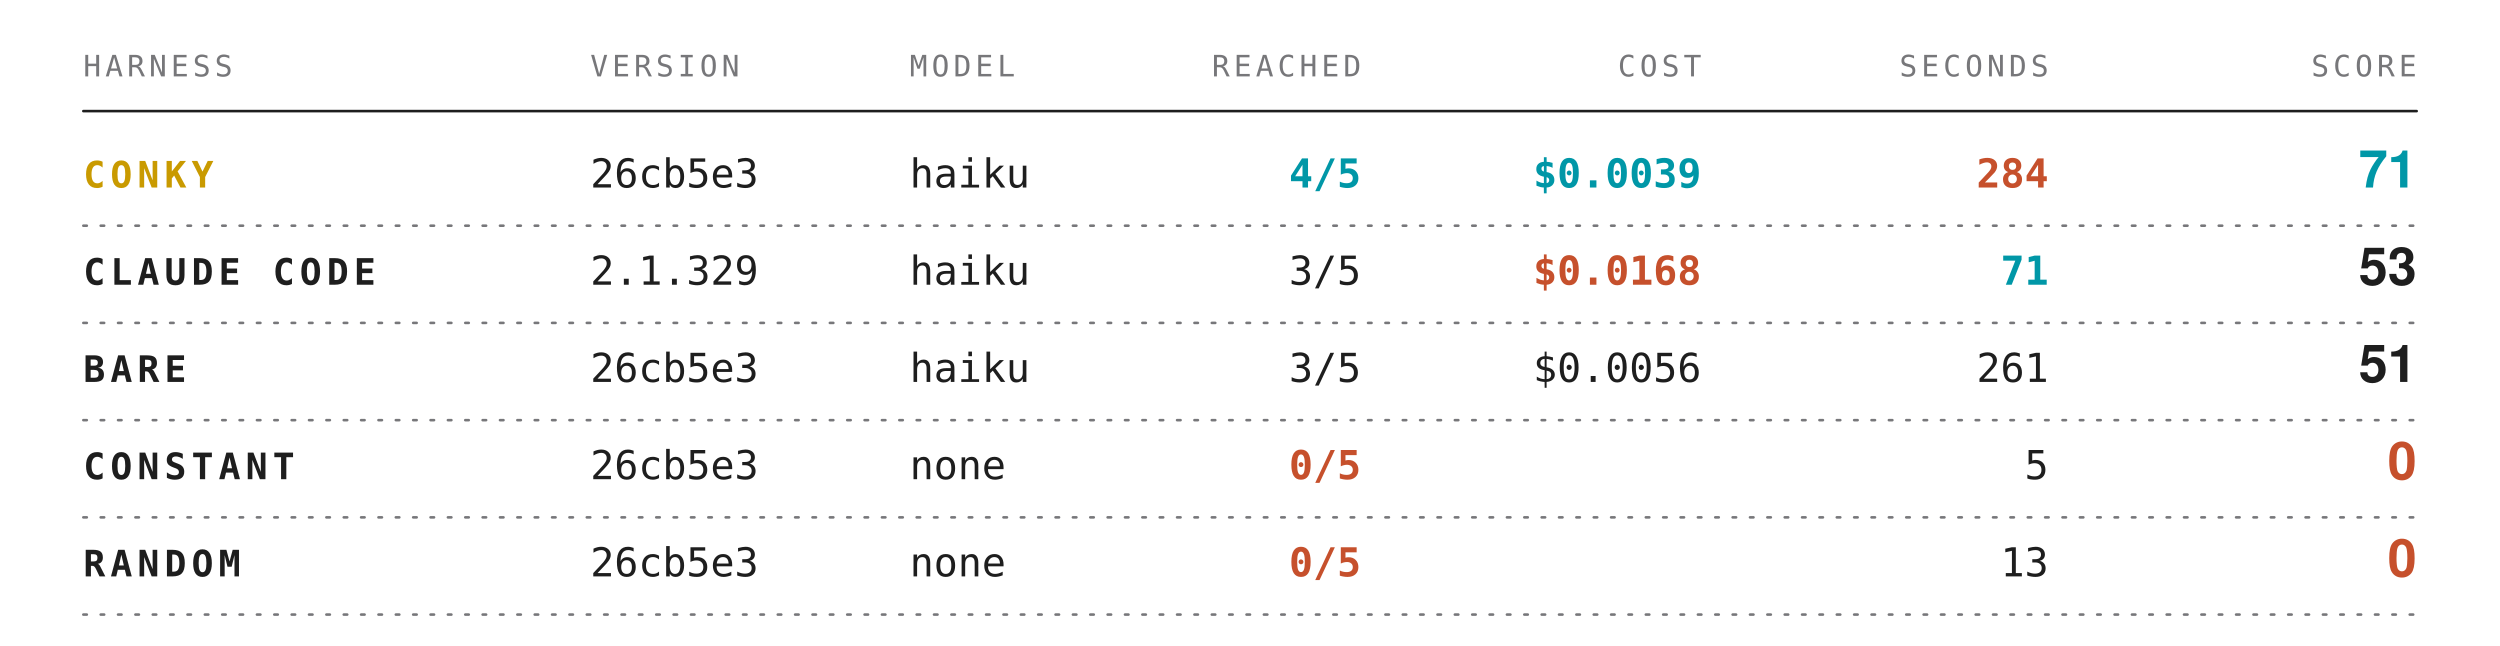
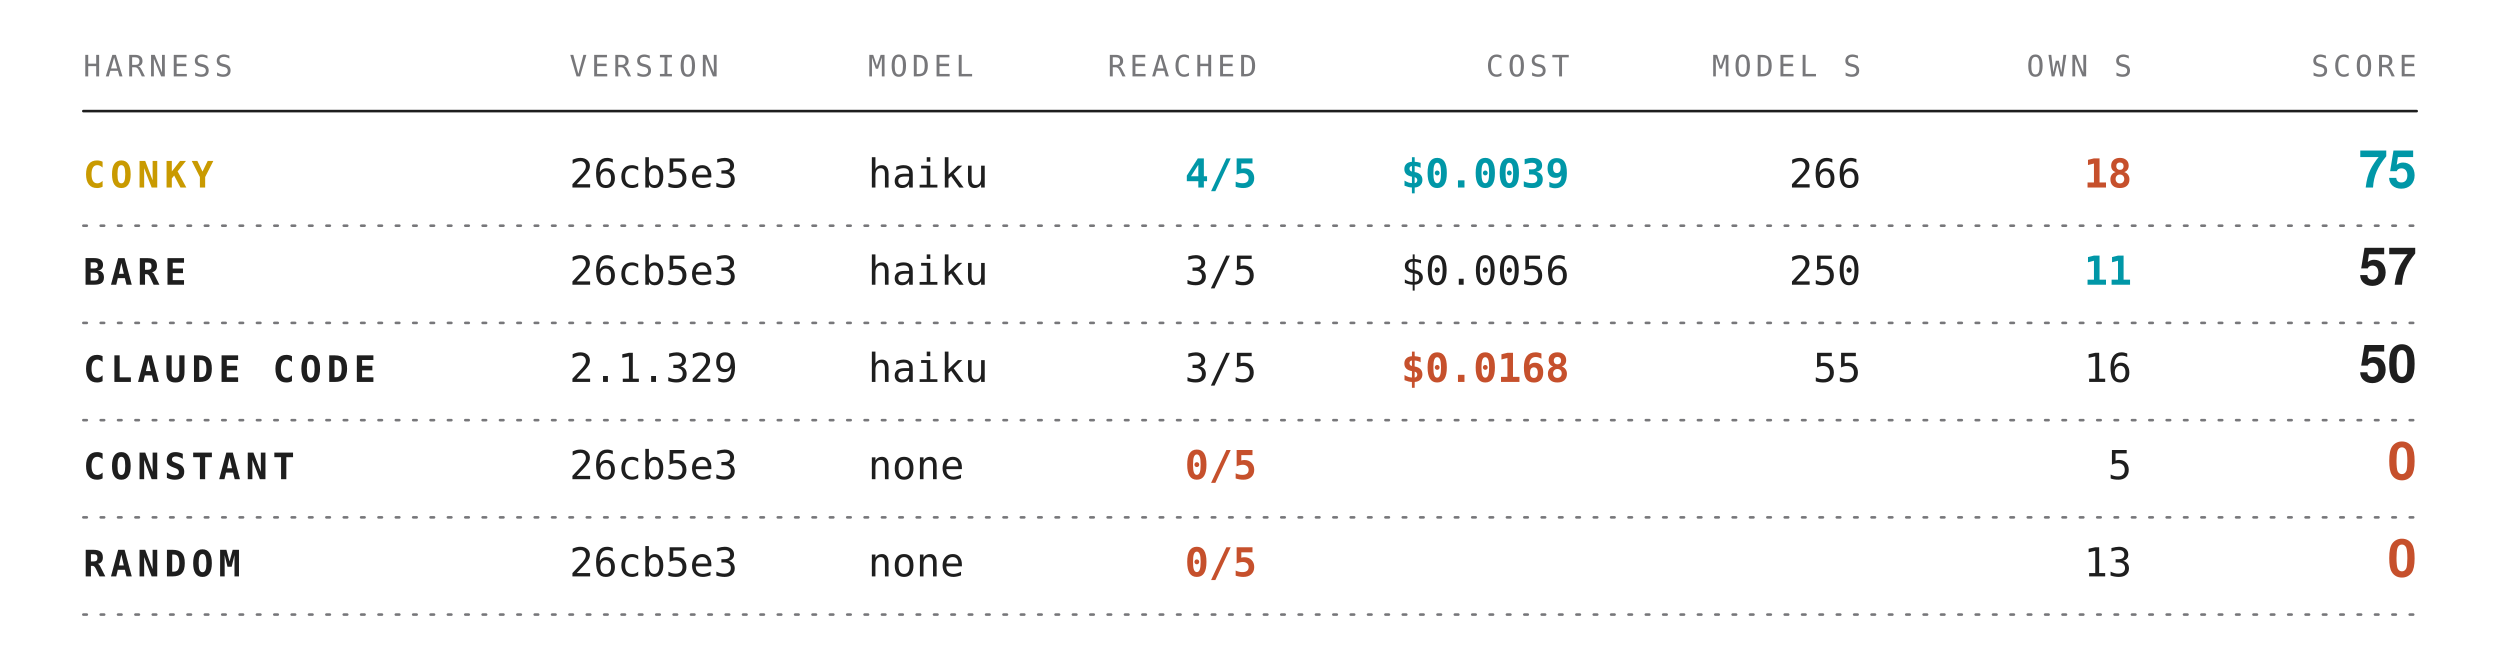
<svg xmlns="http://www.w3.org/2000/svg" width="720" height="186" viewBox="0 0 720 186" role="img" aria-label="The scores: one line a harness, best first.">
  <defs>
    <pattern id="dots" width="4" height="4" patternUnits="userSpaceOnUse">
      <path d="M0 0h1v1h-1z" fill="#1E1E1E" shape-rendering="crispEdges" />
    </pattern>
    <pattern id="dense" width="4" height="4" patternUnits="userSpaceOnUse">
      <path d="M0 0h1v1h-1zM2 2h1v1h-1z" fill="#1E1E1E" shape-rendering="crispEdges" />
    </pattern>
    <pattern id="dense-accent" width="4" height="4" patternUnits="userSpaceOnUse">
      <path d="M0 0h1v1h-1zM2 2h1v1h-1z" fill="#C99A00" shape-rendering="crispEdges" />
    </pattern>
  </defs>
  <text x="24.0" y="22.0" font-family="ui-monospace, SFMono-Regular, Menlo, Consolas, monospace" font-size="8.5" font-weight="normal" text-anchor="start" fill="#77777A" letter-spacing="0.14em">HARNESS</text>
-   <text x="170.0" y="22.0" font-family="ui-monospace, SFMono-Regular, Menlo, Consolas, monospace" font-size="8.5" font-weight="normal" text-anchor="start" fill="#77777A" letter-spacing="0.14em">VERSION</text>
-   <text x="262.0" y="22.0" font-family="ui-monospace, SFMono-Regular, Menlo, Consolas, monospace" font-size="8.5" font-weight="normal" text-anchor="start" fill="#77777A" letter-spacing="0.14em">MODEL</text>
-   <text x="392.0" y="22.0" font-family="ui-monospace, SFMono-Regular, Menlo, Consolas, monospace" font-size="8.5" font-weight="normal" text-anchor="end" fill="#77777A" letter-spacing="0.14em">REACHED</text>
-   <text x="490.0" y="22.0" font-family="ui-monospace, SFMono-Regular, Menlo, Consolas, monospace" font-size="8.5" font-weight="normal" text-anchor="end" fill="#77777A" letter-spacing="0.14em">COST</text>
-   <text x="590.0" y="22.0" font-family="ui-monospace, SFMono-Regular, Menlo, Consolas, monospace" font-size="8.5" font-weight="normal" text-anchor="end" fill="#77777A" letter-spacing="0.14em">SECONDS</text>
+   <text x="164.0" y="22.0" font-family="ui-monospace, SFMono-Regular, Menlo, Consolas, monospace" font-size="8.5" font-weight="normal" text-anchor="start" fill="#77777A" letter-spacing="0.14em">VERSION</text>
+   <text x="250.0" y="22.0" font-family="ui-monospace, SFMono-Regular, Menlo, Consolas, monospace" font-size="8.5" font-weight="normal" text-anchor="start" fill="#77777A" letter-spacing="0.14em">MODEL</text>
+   <text x="362.0" y="22.0" font-family="ui-monospace, SFMono-Regular, Menlo, Consolas, monospace" font-size="8.5" font-weight="normal" text-anchor="end" fill="#77777A" letter-spacing="0.14em">REACHED</text>
+   <text x="452.0" y="22.0" font-family="ui-monospace, SFMono-Regular, Menlo, Consolas, monospace" font-size="8.5" font-weight="normal" text-anchor="end" fill="#77777A" letter-spacing="0.14em">COST</text>
+   <text x="536.0" y="22.0" font-family="ui-monospace, SFMono-Regular, Menlo, Consolas, monospace" font-size="8.5" font-weight="normal" text-anchor="end" fill="#77777A" letter-spacing="0.14em">MODEL S</text>
+   <text x="614.0" y="22.0" font-family="ui-monospace, SFMono-Regular, Menlo, Consolas, monospace" font-size="8.5" font-weight="normal" text-anchor="end" fill="#77777A" letter-spacing="0.14em">OWN S</text>
  <text x="696.0" y="22.0" font-family="ui-monospace, SFMono-Regular, Menlo, Consolas, monospace" font-size="8.5" font-weight="normal" text-anchor="end" fill="#77777A" letter-spacing="0.14em">SCORE</text>
  <line x1="24.0" y1="32.0" x2="696.0" y2="32.0" stroke="#1E1E1E" stroke-width="0.75" stroke-linecap="round" />
  <text x="24.0" y="54.0" font-family="ui-monospace, SFMono-Regular, Menlo, Consolas, monospace" font-size="10.5" font-weight="bold" text-anchor="start" fill="#C99A00" letter-spacing="0.14em">CONKY</text>
-   <text x="170.0" y="54.0" font-family="ui-monospace, SFMono-Regular, Menlo, Consolas, monospace" font-size="11.5" font-weight="normal" text-anchor="start" fill="#1E1E1E">26cb5e3</text>
-   <text x="262.0" y="54.0" font-family="ui-monospace, SFMono-Regular, Menlo, Consolas, monospace" font-size="11.5" font-weight="normal" text-anchor="start" fill="#1E1E1E">haiku</text>
-   <text x="392.0" y="54.0" font-family="ui-monospace, SFMono-Regular, Menlo, Consolas, monospace" font-size="11.5" font-weight="bold" text-anchor="end" fill="#0097A7">4/5</text>
-   <text x="490.0" y="54.0" font-family="ui-monospace, SFMono-Regular, Menlo, Consolas, monospace" font-size="11.5" font-weight="bold" text-anchor="end" fill="#0097A7">$0.0039</text>
-   <text x="590.0" y="54.0" font-family="ui-monospace, SFMono-Regular, Menlo, Consolas, monospace" font-size="11.5" font-weight="bold" text-anchor="end" fill="#C6502C">284</text>
-   <text x="696.0" y="54.0" font-family="-apple-system, BlinkMacSystemFont, 'Segoe UI', Helvetica, Arial, sans-serif" font-size="15" font-weight="bold" text-anchor="end" fill="#0097A7">71</text>
+   <text x="164.0" y="54.0" font-family="ui-monospace, SFMono-Regular, Menlo, Consolas, monospace" font-size="11.5" font-weight="normal" text-anchor="start" fill="#1E1E1E">26cb5e3</text>
+   <text x="250.0" y="54.0" font-family="ui-monospace, SFMono-Regular, Menlo, Consolas, monospace" font-size="11.5" font-weight="normal" text-anchor="start" fill="#1E1E1E">haiku</text>
+   <text x="362.0" y="54.0" font-family="ui-monospace, SFMono-Regular, Menlo, Consolas, monospace" font-size="11.5" font-weight="bold" text-anchor="end" fill="#0097A7">4/5</text>
+   <text x="452.0" y="54.0" font-family="ui-monospace, SFMono-Regular, Menlo, Consolas, monospace" font-size="11.5" font-weight="bold" text-anchor="end" fill="#0097A7">$0.0039</text>
+   <text x="536.0" y="54.0" font-family="ui-monospace, SFMono-Regular, Menlo, Consolas, monospace" font-size="11.5" font-weight="normal" text-anchor="end" fill="#1E1E1E">266</text>
+   <text x="614.0" y="54.0" font-family="ui-monospace, SFMono-Regular, Menlo, Consolas, monospace" font-size="11.5" font-weight="bold" text-anchor="end" fill="#C6502C">18</text>
+   <text x="696.0" y="54.0" font-family="-apple-system, BlinkMacSystemFont, 'Segoe UI', Helvetica, Arial, sans-serif" font-size="15" font-weight="bold" text-anchor="end" fill="#0097A7">75</text>
  <line x1="24.0" y1="65.0" x2="696.0" y2="65.0" stroke="#77777A" stroke-width="0.75" stroke-linecap="round" stroke-dasharray="1 4" />
-   <text x="24.0" y="82.0" font-family="ui-monospace, SFMono-Regular, Menlo, Consolas, monospace" font-size="10.5" font-weight="bold" text-anchor="start" fill="#1E1E1E" letter-spacing="0.14em">CLAUDE CODE</text>
-   <text x="170.0" y="82.0" font-family="ui-monospace, SFMono-Regular, Menlo, Consolas, monospace" font-size="11.5" font-weight="normal" text-anchor="start" fill="#1E1E1E">2.1.329</text>
-   <text x="262.0" y="82.0" font-family="ui-monospace, SFMono-Regular, Menlo, Consolas, monospace" font-size="11.5" font-weight="normal" text-anchor="start" fill="#1E1E1E">haiku</text>
-   <text x="392.0" y="82.0" font-family="ui-monospace, SFMono-Regular, Menlo, Consolas, monospace" font-size="11.5" font-weight="normal" text-anchor="end" fill="#1E1E1E">3/5</text>
-   <text x="490.0" y="82.0" font-family="ui-monospace, SFMono-Regular, Menlo, Consolas, monospace" font-size="11.5" font-weight="bold" text-anchor="end" fill="#C6502C">$0.0168</text>
-   <text x="590.0" y="82.0" font-family="ui-monospace, SFMono-Regular, Menlo, Consolas, monospace" font-size="11.5" font-weight="bold" text-anchor="end" fill="#0097A7">71</text>
-   <text x="696.0" y="82.0" font-family="-apple-system, BlinkMacSystemFont, 'Segoe UI', Helvetica, Arial, sans-serif" font-size="15" font-weight="bold" text-anchor="end" fill="#1E1E1E">53</text>
+   <text x="24.0" y="82.0" font-family="ui-monospace, SFMono-Regular, Menlo, Consolas, monospace" font-size="10.5" font-weight="bold" text-anchor="start" fill="#1E1E1E" letter-spacing="0.14em">BARE</text>
+   <text x="164.0" y="82.0" font-family="ui-monospace, SFMono-Regular, Menlo, Consolas, monospace" font-size="11.5" font-weight="normal" text-anchor="start" fill="#1E1E1E">26cb5e3</text>
+   <text x="250.0" y="82.0" font-family="ui-monospace, SFMono-Regular, Menlo, Consolas, monospace" font-size="11.5" font-weight="normal" text-anchor="start" fill="#1E1E1E">haiku</text>
+   <text x="362.0" y="82.0" font-family="ui-monospace, SFMono-Regular, Menlo, Consolas, monospace" font-size="11.5" font-weight="normal" text-anchor="end" fill="#1E1E1E">3/5</text>
+   <text x="452.0" y="82.0" font-family="ui-monospace, SFMono-Regular, Menlo, Consolas, monospace" font-size="11.5" font-weight="normal" text-anchor="end" fill="#1E1E1E">$0.0056</text>
+   <text x="536.0" y="82.0" font-family="ui-monospace, SFMono-Regular, Menlo, Consolas, monospace" font-size="11.5" font-weight="normal" text-anchor="end" fill="#1E1E1E">250</text>
+   <text x="614.0" y="82.0" font-family="ui-monospace, SFMono-Regular, Menlo, Consolas, monospace" font-size="11.5" font-weight="bold" text-anchor="end" fill="#0097A7">11</text>
+   <text x="696.0" y="82.0" font-family="-apple-system, BlinkMacSystemFont, 'Segoe UI', Helvetica, Arial, sans-serif" font-size="15" font-weight="bold" text-anchor="end" fill="#1E1E1E">57</text>
  <line x1="24.0" y1="93.0" x2="696.0" y2="93.0" stroke="#77777A" stroke-width="0.75" stroke-linecap="round" stroke-dasharray="1 4" />
-   <text x="24.0" y="110.0" font-family="ui-monospace, SFMono-Regular, Menlo, Consolas, monospace" font-size="10.5" font-weight="bold" text-anchor="start" fill="#1E1E1E" letter-spacing="0.14em">BARE</text>
-   <text x="170.0" y="110.0" font-family="ui-monospace, SFMono-Regular, Menlo, Consolas, monospace" font-size="11.5" font-weight="normal" text-anchor="start" fill="#1E1E1E">26cb5e3</text>
-   <text x="262.0" y="110.0" font-family="ui-monospace, SFMono-Regular, Menlo, Consolas, monospace" font-size="11.5" font-weight="normal" text-anchor="start" fill="#1E1E1E">haiku</text>
-   <text x="392.0" y="110.0" font-family="ui-monospace, SFMono-Regular, Menlo, Consolas, monospace" font-size="11.5" font-weight="normal" text-anchor="end" fill="#1E1E1E">3/5</text>
-   <text x="490.0" y="110.0" font-family="ui-monospace, SFMono-Regular, Menlo, Consolas, monospace" font-size="11.5" font-weight="normal" text-anchor="end" fill="#1E1E1E">$0.0056</text>
-   <text x="590.0" y="110.0" font-family="ui-monospace, SFMono-Regular, Menlo, Consolas, monospace" font-size="11.5" font-weight="normal" text-anchor="end" fill="#1E1E1E">261</text>
-   <text x="696.0" y="110.0" font-family="-apple-system, BlinkMacSystemFont, 'Segoe UI', Helvetica, Arial, sans-serif" font-size="15" font-weight="bold" text-anchor="end" fill="#1E1E1E">51</text>
+   <text x="24.0" y="110.0" font-family="ui-monospace, SFMono-Regular, Menlo, Consolas, monospace" font-size="10.5" font-weight="bold" text-anchor="start" fill="#1E1E1E" letter-spacing="0.14em">CLAUDE CODE</text>
+   <text x="164.0" y="110.0" font-family="ui-monospace, SFMono-Regular, Menlo, Consolas, monospace" font-size="11.5" font-weight="normal" text-anchor="start" fill="#1E1E1E">2.1.329</text>
+   <text x="250.0" y="110.0" font-family="ui-monospace, SFMono-Regular, Menlo, Consolas, monospace" font-size="11.5" font-weight="normal" text-anchor="start" fill="#1E1E1E">haiku</text>
+   <text x="362.0" y="110.0" font-family="ui-monospace, SFMono-Regular, Menlo, Consolas, monospace" font-size="11.5" font-weight="normal" text-anchor="end" fill="#1E1E1E">3/5</text>
+   <text x="452.0" y="110.0" font-family="ui-monospace, SFMono-Regular, Menlo, Consolas, monospace" font-size="11.5" font-weight="bold" text-anchor="end" fill="#C6502C">$0.0168</text>
+   <text x="536.0" y="110.0" font-family="ui-monospace, SFMono-Regular, Menlo, Consolas, monospace" font-size="11.5" font-weight="normal" text-anchor="end" fill="#1E1E1E">55</text>
+   <text x="614.0" y="110.0" font-family="ui-monospace, SFMono-Regular, Menlo, Consolas, monospace" font-size="11.5" font-weight="normal" text-anchor="end" fill="#1E1E1E">16</text>
+   <text x="696.0" y="110.0" font-family="-apple-system, BlinkMacSystemFont, 'Segoe UI', Helvetica, Arial, sans-serif" font-size="15" font-weight="bold" text-anchor="end" fill="#1E1E1E">50</text>
  <line x1="24.0" y1="121.0" x2="696.0" y2="121.0" stroke="#77777A" stroke-width="0.75" stroke-linecap="round" stroke-dasharray="1 4" />
  <text x="24.0" y="138.0" font-family="ui-monospace, SFMono-Regular, Menlo, Consolas, monospace" font-size="10.5" font-weight="bold" text-anchor="start" fill="#1E1E1E" letter-spacing="0.14em">CONSTANT</text>
-   <text x="170.0" y="138.0" font-family="ui-monospace, SFMono-Regular, Menlo, Consolas, monospace" font-size="11.5" font-weight="normal" text-anchor="start" fill="#1E1E1E">26cb5e3</text>
-   <text x="262.0" y="138.0" font-family="ui-monospace, SFMono-Regular, Menlo, Consolas, monospace" font-size="11.5" font-weight="normal" text-anchor="start" fill="#1E1E1E">none</text>
-   <text x="392.0" y="138.0" font-family="ui-monospace, SFMono-Regular, Menlo, Consolas, monospace" font-size="11.5" font-weight="bold" text-anchor="end" fill="#C6502C">0/5</text>
-   <text x="490.0" y="138.0" font-family="ui-monospace, SFMono-Regular, Menlo, Consolas, monospace" font-size="11.5" font-weight="normal" text-anchor="end" fill="#1E1E1E" />
-   <text x="590.0" y="138.0" font-family="ui-monospace, SFMono-Regular, Menlo, Consolas, monospace" font-size="11.5" font-weight="normal" text-anchor="end" fill="#1E1E1E">5</text>
+   <text x="164.0" y="138.0" font-family="ui-monospace, SFMono-Regular, Menlo, Consolas, monospace" font-size="11.5" font-weight="normal" text-anchor="start" fill="#1E1E1E">26cb5e3</text>
+   <text x="250.0" y="138.0" font-family="ui-monospace, SFMono-Regular, Menlo, Consolas, monospace" font-size="11.5" font-weight="normal" text-anchor="start" fill="#1E1E1E">none</text>
+   <text x="362.0" y="138.0" font-family="ui-monospace, SFMono-Regular, Menlo, Consolas, monospace" font-size="11.5" font-weight="bold" text-anchor="end" fill="#C6502C">0/5</text>
+   <text x="452.0" y="138.0" font-family="ui-monospace, SFMono-Regular, Menlo, Consolas, monospace" font-size="11.5" font-weight="normal" text-anchor="end" fill="#1E1E1E" />
+   <text x="536.0" y="138.0" font-family="ui-monospace, SFMono-Regular, Menlo, Consolas, monospace" font-size="11.5" font-weight="normal" text-anchor="end" fill="#1E1E1E" />
+   <text x="614.0" y="138.0" font-family="ui-monospace, SFMono-Regular, Menlo, Consolas, monospace" font-size="11.5" font-weight="normal" text-anchor="end" fill="#1E1E1E">5</text>
  <text x="696.0" y="138.0" font-family="-apple-system, BlinkMacSystemFont, 'Segoe UI', Helvetica, Arial, sans-serif" font-size="15" font-weight="bold" text-anchor="end" fill="#C6502C">0</text>
  <line x1="24.0" y1="149.0" x2="696.0" y2="149.0" stroke="#77777A" stroke-width="0.75" stroke-linecap="round" stroke-dasharray="1 4" />
  <text x="24.0" y="166.0" font-family="ui-monospace, SFMono-Regular, Menlo, Consolas, monospace" font-size="10.5" font-weight="bold" text-anchor="start" fill="#1E1E1E" letter-spacing="0.14em">RANDOM</text>
-   <text x="170.0" y="166.0" font-family="ui-monospace, SFMono-Regular, Menlo, Consolas, monospace" font-size="11.5" font-weight="normal" text-anchor="start" fill="#1E1E1E">26cb5e3</text>
-   <text x="262.0" y="166.0" font-family="ui-monospace, SFMono-Regular, Menlo, Consolas, monospace" font-size="11.5" font-weight="normal" text-anchor="start" fill="#1E1E1E">none</text>
-   <text x="392.0" y="166.0" font-family="ui-monospace, SFMono-Regular, Menlo, Consolas, monospace" font-size="11.5" font-weight="bold" text-anchor="end" fill="#C6502C">0/5</text>
-   <text x="490.0" y="166.0" font-family="ui-monospace, SFMono-Regular, Menlo, Consolas, monospace" font-size="11.5" font-weight="normal" text-anchor="end" fill="#1E1E1E" />
-   <text x="590.0" y="166.0" font-family="ui-monospace, SFMono-Regular, Menlo, Consolas, monospace" font-size="11.5" font-weight="normal" text-anchor="end" fill="#1E1E1E">13</text>
+   <text x="164.0" y="166.0" font-family="ui-monospace, SFMono-Regular, Menlo, Consolas, monospace" font-size="11.5" font-weight="normal" text-anchor="start" fill="#1E1E1E">26cb5e3</text>
+   <text x="250.0" y="166.0" font-family="ui-monospace, SFMono-Regular, Menlo, Consolas, monospace" font-size="11.5" font-weight="normal" text-anchor="start" fill="#1E1E1E">none</text>
+   <text x="362.0" y="166.0" font-family="ui-monospace, SFMono-Regular, Menlo, Consolas, monospace" font-size="11.5" font-weight="bold" text-anchor="end" fill="#C6502C">0/5</text>
+   <text x="452.0" y="166.0" font-family="ui-monospace, SFMono-Regular, Menlo, Consolas, monospace" font-size="11.5" font-weight="normal" text-anchor="end" fill="#1E1E1E" />
+   <text x="536.0" y="166.0" font-family="ui-monospace, SFMono-Regular, Menlo, Consolas, monospace" font-size="11.5" font-weight="normal" text-anchor="end" fill="#1E1E1E" />
+   <text x="614.0" y="166.0" font-family="ui-monospace, SFMono-Regular, Menlo, Consolas, monospace" font-size="11.5" font-weight="normal" text-anchor="end" fill="#1E1E1E">13</text>
  <text x="696.0" y="166.0" font-family="-apple-system, BlinkMacSystemFont, 'Segoe UI', Helvetica, Arial, sans-serif" font-size="15" font-weight="bold" text-anchor="end" fill="#C6502C">0</text>
  <line x1="24.0" y1="177.0" x2="696.0" y2="177.0" stroke="#77777A" stroke-width="0.75" stroke-linecap="round" stroke-dasharray="1 4" />
</svg>
